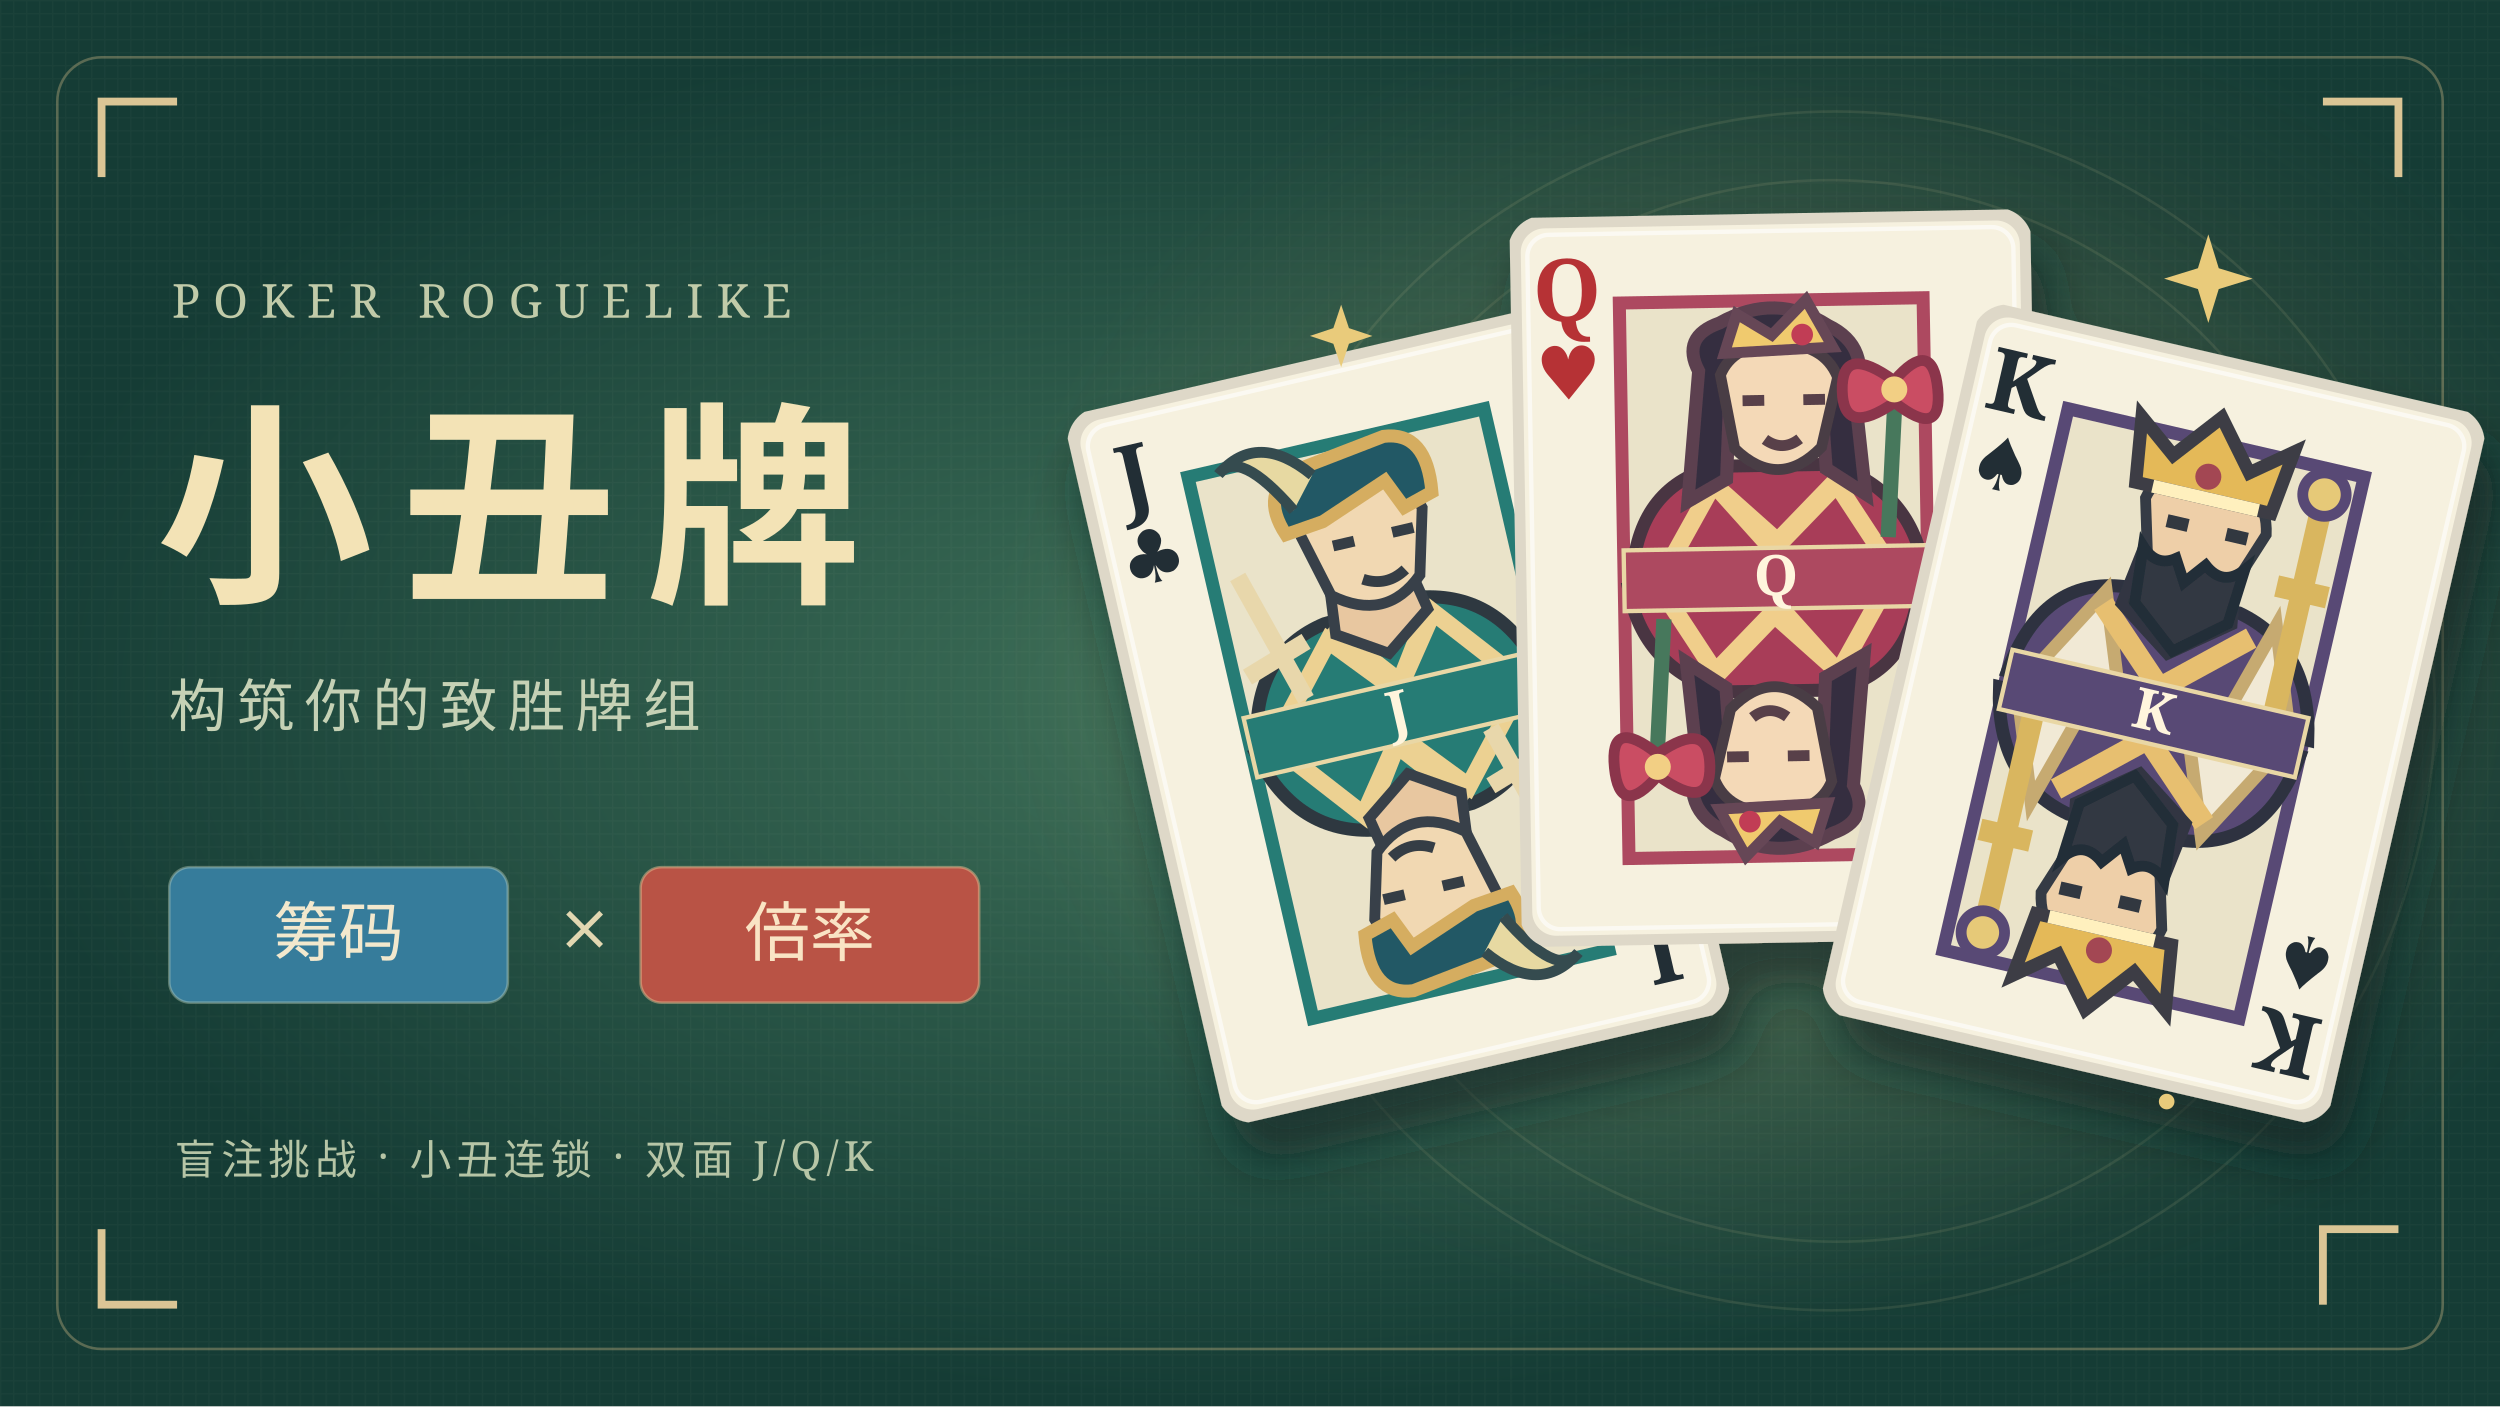
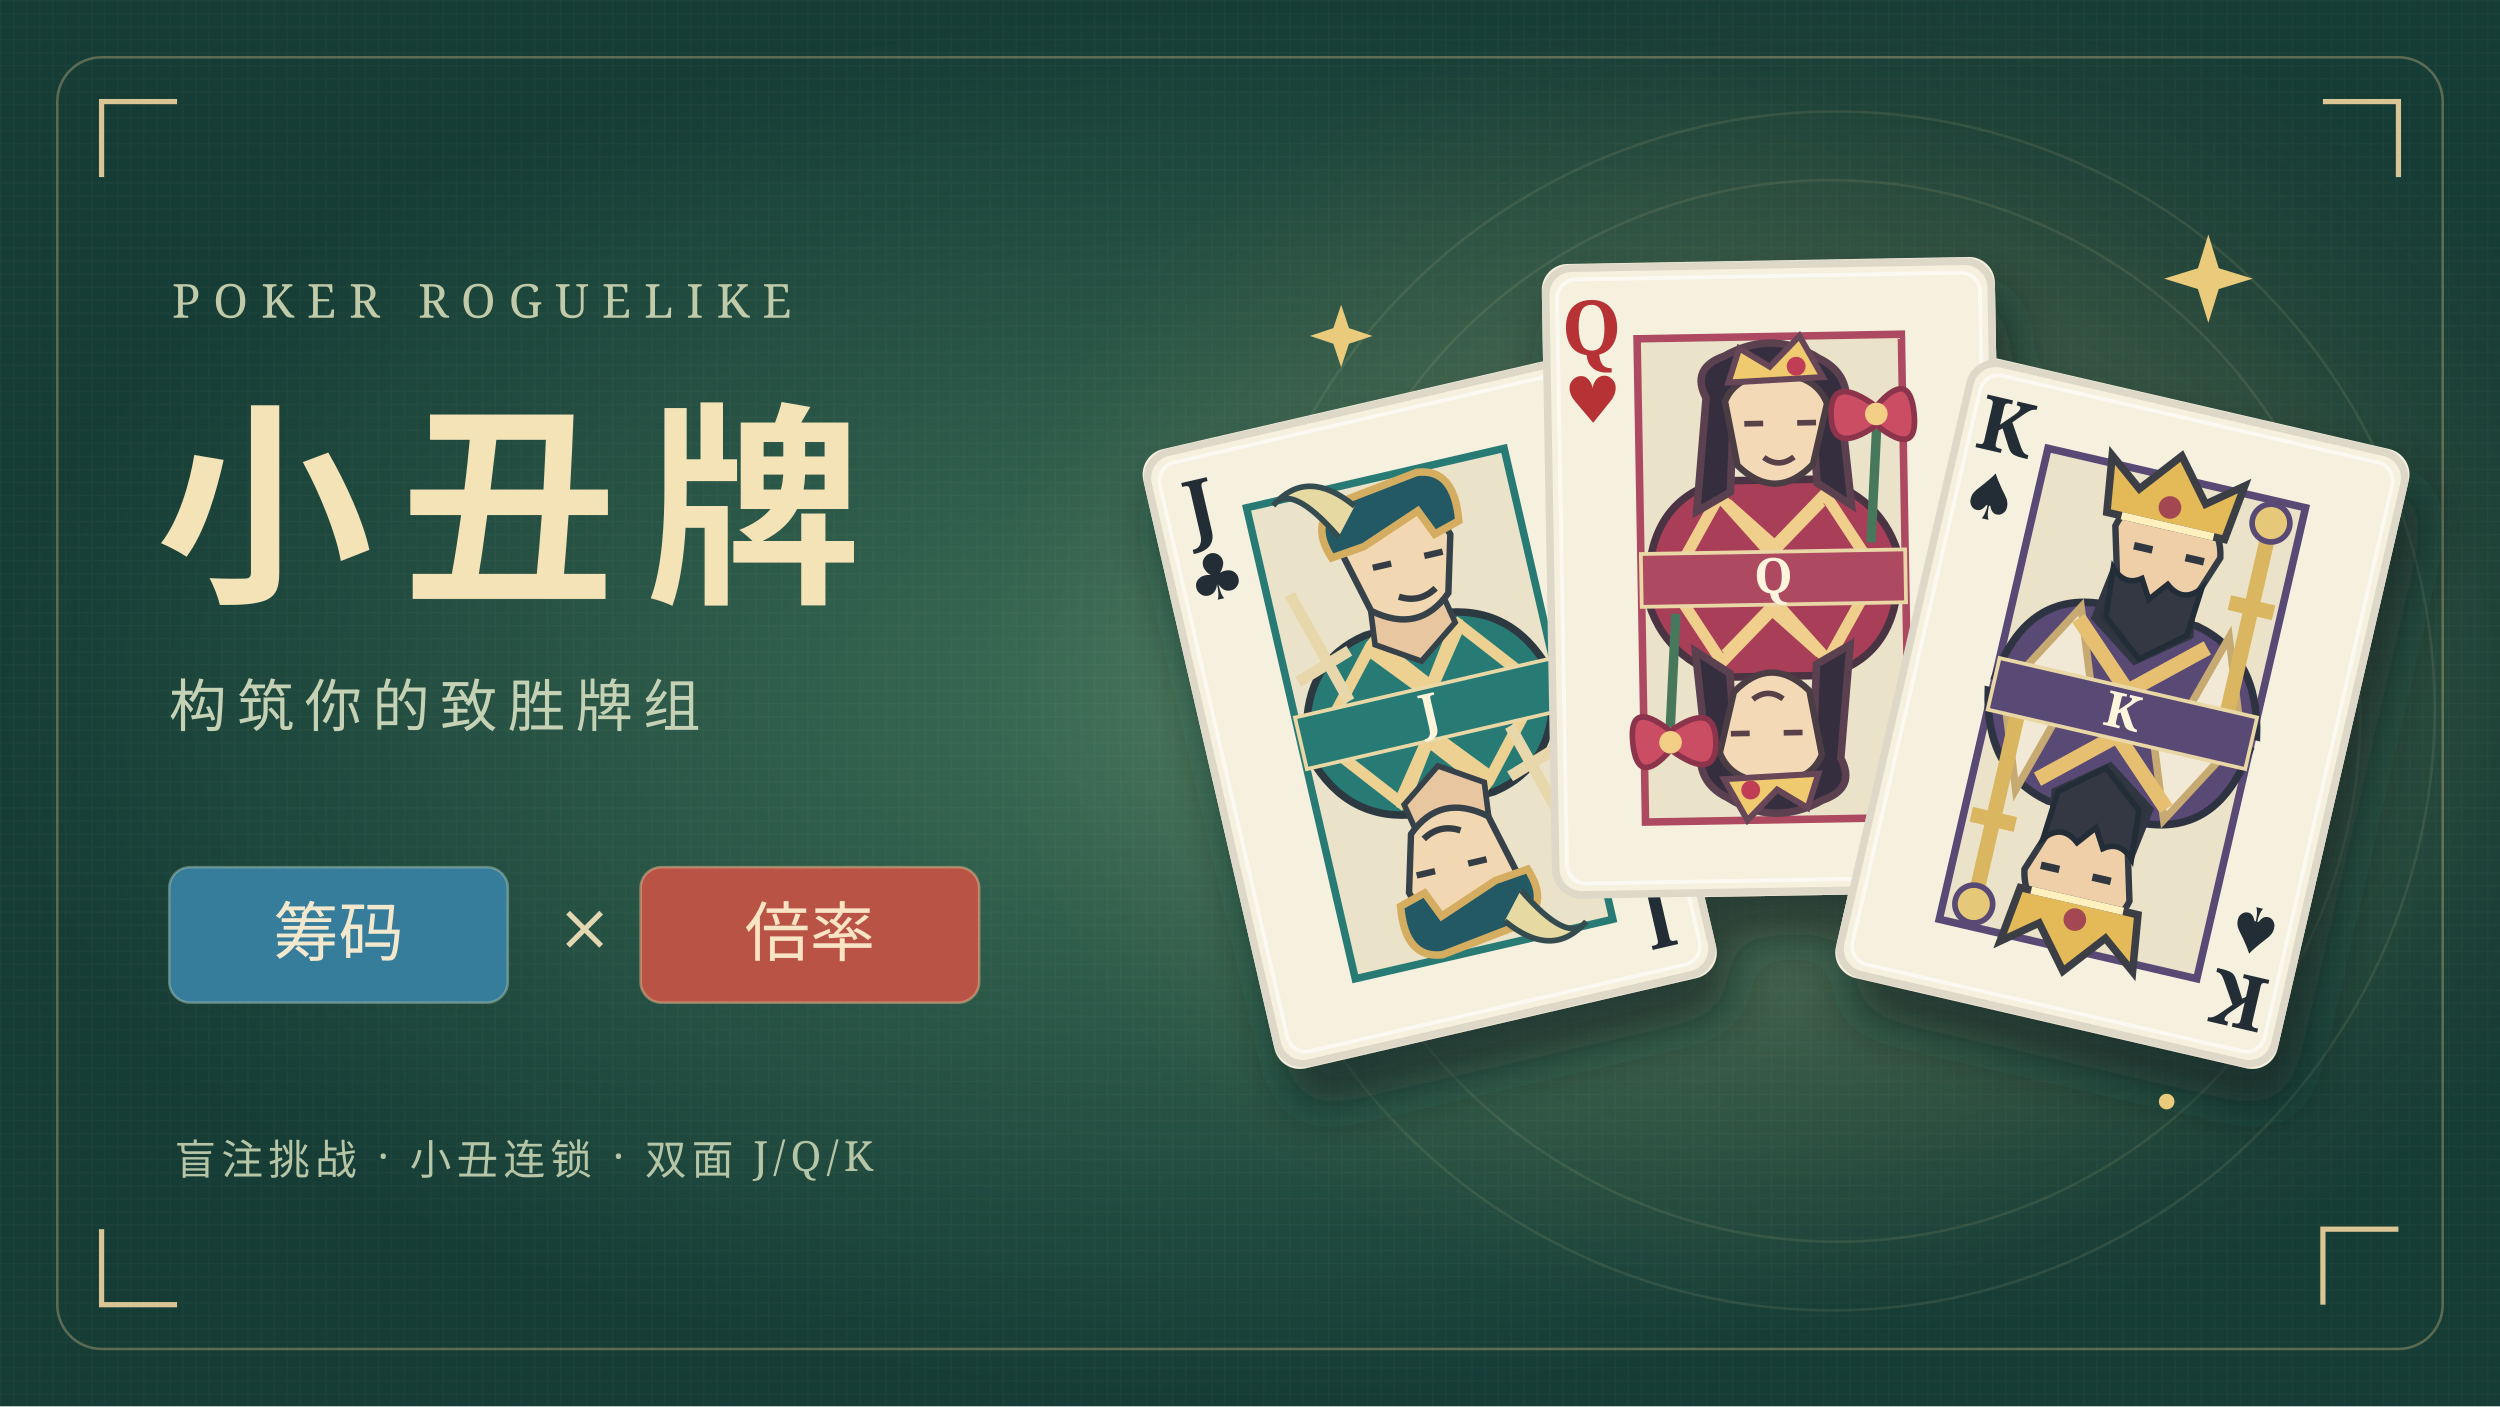
<svg xmlns="http://www.w3.org/2000/svg" width="960" height="540" viewBox="0 0 960 540" role="img" aria-labelledby="title desc">
  <defs>
    <radialGradient id="felt">
      <stop stop-color="#3f7159" />
      <stop offset="1" stop-color="#153c35" />
    </radialGradient>
    <radialGradient id="glow">
      <stop stop-color="#e8bc77" stop-opacity=".25" />
      <stop offset="1" stop-color="#e8bc77" stop-opacity="0" />
    </radialGradient>
    <filter id="shadow" x="-40%" y="-40%" width="190%" height="200%">
      <feDropShadow dx="6" dy="15" stdDeviation="10" flood-color="#092824" flood-opacity=".65" />
    </filter>
    <pattern id="grain" width="5" height="5" patternUnits="userSpaceOnUse">
      <path d="M0 0H5M0 0V5" stroke="#e2dec0" stroke-opacity=".035" />
    </pattern>
    <symbol id="court-jack" viewBox="0 0 120 168">
-       <rect x="1" y="1" width="118" height="166" rx="7" fill="#f6f1df" stroke="#ded8c8" stroke-width="3" />
+       <rect x="1" y="1" width="118" height="166" rx="7" fill="#f6f1df" stroke="#ded8c8" stroke-width="2" />
      <rect x="4" y="4" width="112" height="160" rx="5" fill="none" stroke="#fff" stroke-opacity=".6" />
-       <rect x="25" y="20" width="70" height="128" fill="#eae3c9" stroke="#287b75" stroke-width="3" />
+       <rect x="25" y="20" width="70" height="128" fill="#eae3c9" stroke="#287b75" stroke-width="2" />
      <g>
-         <path d="M27 82Q31 63 48 60L71 59Q89 62 94 82Z" fill="#287b75" stroke="#2d3941" stroke-width="3" />
-         <path d="M35 79L48 64 61 79 73 63 86 79M49 61L62 77 73 61" fill="none" stroke="#ecd192" stroke-width="4" />
-         <path d="M51 53L50 63 61 70 72 62 70 52Z" fill="#e8c7a0" stroke="#37414a" stroke-width="2.5" />
-         <path d="M47 38Q49 28 61 28Q73 28 76 39L72 54Q62 63 51 54Z" fill="#f1d8b2" stroke="#37414a" stroke-width="2.5" />
-         <path d="M44 38Q40 27 50 24L71 21Q81 22 79 36L72 38 69 31 53 37Z" fill="#235965" stroke="#d5ad60" stroke-width="3" />
-         <path d="M53 26Q43 13 32 21Q38 16 47 33" fill="#e7d9a2" stroke="#344b50" stroke-width="2.5" />
-         <path d="M54 43h5m9 0h5M59 52q5 3 10 0" fill="none" stroke="#353d44" stroke-width="2.5" />
-         <path d="M31 45L40 76M28 68l15-5" fill="none" stroke="#e8d7ab" stroke-width="4" />
+         <path d="M27 82Q31 63 48 60L71 59Q89 62 94 82Z" fill="#287b75" stroke="#2d3941" stroke-width="2" />
+         <path d="M35 79L48 64 61 79 73 63 86 79M49 61L62 77 73 61" fill="none" stroke="#ecd192" stroke-width="3" />
+         <path d="M51 53L50 63 61 70 72 62 70 52Z" fill="#e8c7a0" stroke="#37414a" stroke-width="1.5" />
+         <path d="M47 38Q49 28 61 28Q73 28 76 39L72 54Q62 63 51 54Z" fill="#f1d8b2" stroke="#37414a" stroke-width="1.7" />
+         <path d="M44 38Q40 27 50 24L71 21Q81 22 79 36L72 38 69 31 53 37Z" fill="#235965" stroke="#d5ad60" stroke-width="2" />
+         <path d="M53 26Q43 13 32 21Q38 16 47 33" fill="#e7d9a2" stroke="#344b50" stroke-width="1.5" />
+         <path d="M54 43h5m9 0h5M59 52q5 3 10 0" fill="none" stroke="#353d44" stroke-width="1.7" />
+         <path d="M31 45L40 76M28 68l15-5" fill="none" stroke="#e8d7ab" stroke-width="3" />
      </g>
      <g transform="rotate(180 60 84)">
-         <path d="M27 82Q31 63 48 60L71 59Q89 62 94 82Z" fill="#287b75" stroke="#2d3941" stroke-width="3" />
-         <path d="M35 79L48 64 61 79 73 63 86 79M49 61L62 77 73 61" fill="none" stroke="#ecd192" stroke-width="4" />
-         <path d="M51 53L50 63 61 70 72 62 70 52Z" fill="#e8c7a0" stroke="#37414a" stroke-width="2.5" />
-         <path d="M47 38Q49 28 61 28Q73 28 76 39L72 54Q62 63 51 54Z" fill="#f1d8b2" stroke="#37414a" stroke-width="2.5" />
-         <path d="M44 38Q40 27 50 24L71 21Q81 22 79 36L72 38 69 31 53 37Z" fill="#235965" stroke="#d5ad60" stroke-width="3" />
-         <path d="M53 26Q43 13 32 21Q38 16 47 33" fill="#e7d9a2" stroke="#344b50" stroke-width="2.5" />
-         <path d="M54 43h5m9 0h5M59 52q5 3 10 0" fill="none" stroke="#353d44" stroke-width="2.5" />
-         <path d="M31 45L40 76M28 68l15-5" fill="none" stroke="#e8d7ab" stroke-width="4" />
+         <path d="M27 82Q31 63 48 60L71 59Q89 62 94 82Z" fill="#287b75" stroke="#2d3941" stroke-width="2" />
+         <path d="M35 79L48 64 61 79 73 63 86 79M49 61L62 77 73 61" fill="none" stroke="#ecd192" stroke-width="3" />
+         <path d="M51 53L50 63 61 70 72 62 70 52Z" fill="#e8c7a0" stroke="#37414a" stroke-width="1.5" />
+         <path d="M47 38Q49 28 61 28Q73 28 76 39L72 54Q62 63 51 54Z" fill="#f1d8b2" stroke="#37414a" stroke-width="1.7" />
+         <path d="M44 38Q40 27 50 24L71 21Q81 22 79 36L72 38 69 31 53 37Z" fill="#235965" stroke="#d5ad60" stroke-width="2" />
+         <path d="M53 26Q43 13 32 21Q38 16 47 33" fill="#e7d9a2" stroke="#344b50" stroke-width="1.5" />
+         <path d="M54 43h5m9 0h5M59 52q5 3 10 0" fill="none" stroke="#353d44" stroke-width="1.7" />
+         <path d="M31 45L40 76M28 68l15-5" fill="none" stroke="#e8d7ab" stroke-width="3" />
      </g>
      <rect x="25" y="77" width="70" height="14" fill="#287b75" stroke="#e9d7a5" />
      <text x="60" y="88" text-anchor="middle" fill="#fff5dd" font-family="Georgia,serif" font-size="13" font-weight="bold">J</text>
      <g fill="#232d35" font-family="Georgia,serif" text-anchor="middle">
        <text x="13" y="24" font-size="20" font-weight="bold">J</text>
        <text x="13" y="42" font-size="17">♣</text>
      </g>
      <g transform="rotate(180 60 84)" fill="#232d35" font-family="Georgia,serif" text-anchor="middle">
        <text x="13" y="24" font-size="20" font-weight="bold">J</text>
        <text x="13" y="42" font-size="17">♣</text>
      </g>
    </symbol>
    <symbol id="court-queen" viewBox="0 0 120 168">
-       <rect x="1" y="1" width="118" height="166" rx="7" fill="#f6f1df" stroke="#ded8c8" stroke-width="3" />
+       <rect x="1" y="1" width="118" height="166" rx="7" fill="#f6f1df" stroke="#ded8c8" stroke-width="2" />
      <rect x="4" y="4" width="112" height="160" rx="5" fill="none" stroke="#fff" stroke-opacity=".6" />
-       <rect x="25" y="20" width="70" height="128" fill="#eae3c9" stroke="#ad4960" stroke-width="3" />
+       <rect x="25" y="20" width="70" height="128" fill="#eae3c9" stroke="#ad4960" stroke-width="2" />
      <g>
-         <path d="M27 82Q29 62 47 58L73 58Q91 64 94 82Z" fill="#a83e58" stroke="#4a3443" stroke-width="3" />
-         <path d="M35 81L46 62 59 77 74 62 86 81M48 64L61 76 73 64" fill="none" stroke="#f0ce8b" stroke-width="4" />
-         <path d="M43 36Q39 28 48 25Q61 18 73 26Q83 31 79 43L81 65 72 59 71 41 50 43 49 61 40 66Z" fill="#352e3f" stroke="#5b4050" stroke-width="3" />
-         <path d="M48 37Q51 30 61 30Q72 30 75 38L71 54Q61 64 51 54Z" fill="#f4d9b7" stroke="#4a3d44" stroke-width="2.5" />
-         <path d="M49 32L52 23 60 28 68 20 74 31Z" fill="#f0ca6e" stroke="#664657" stroke-width="2.5" />
+         <path d="M27 82Q29 62 47 58L73 58Q91 64 94 82Z" fill="#a83e58" stroke="#4a3443" stroke-width="2" />
+         <path d="M35 81L46 62 59 77 74 62 86 81M48 64L61 76 73 64" fill="none" stroke="#f0ce8b" stroke-width="3" />
+         <path d="M43 36Q39 28 48 25Q61 18 73 26Q83 31 79 43L81 65 72 59 71 41 50 43 49 61 40 66Z" fill="#352e3f" stroke="#5b4050" stroke-width="2" />
+         <path d="M48 37Q51 30 61 30Q72 30 75 38L71 54Q61 64 51 54Z" fill="#f4d9b7" stroke="#4a3d44" stroke-width="1.7" />
+         <path d="M49 32L52 23 60 28 68 20 74 31Z" fill="#f0ca6e" stroke="#664657" stroke-width="1.6" />
        <circle cx="67" cy="28" r="2.5" fill="#c13d55" />
-         <path d="M53 43h5m9 0h5M58 52q4 3 8 0" fill="none" stroke="#584149" stroke-width="2.5" />
-         <path d="M86 75L88 45" stroke="#47785c" stroke-width="3.5" />
-         <path d="M88 39q-12-9-12 2t12 3q11 9 10-3t-10-2Z" fill="#ca4d63" stroke="#8b344b" stroke-width="2.5" />
+         <path d="M53 43h5m9 0h5M58 52q4 3 8 0" fill="none" stroke="#584149" stroke-width="1.5" />
+         <path d="M86 75L88 45" stroke="#47785c" stroke-width="2.5" />
+         <path d="M88 39q-12-9-12 2t12 3q11 9 10-3t-10-2Z" fill="#ca4d63" stroke="#8b344b" stroke-width="1.5" />
        <circle cx="88" cy="41" r="3" fill="#f2cf84" />
      </g>
      <g transform="rotate(180 60 84)">
-         <path d="M27 82Q29 62 47 58L73 58Q91 64 94 82Z" fill="#a83e58" stroke="#4a3443" stroke-width="3" />
-         <path d="M35 81L46 62 59 77 74 62 86 81M48 64L61 76 73 64" fill="none" stroke="#f0ce8b" stroke-width="4" />
-         <path d="M43 36Q39 28 48 25Q61 18 73 26Q83 31 79 43L81 65 72 59 71 41 50 43 49 61 40 66Z" fill="#352e3f" stroke="#5b4050" stroke-width="3" />
-         <path d="M48 37Q51 30 61 30Q72 30 75 38L71 54Q61 64 51 54Z" fill="#f4d9b7" stroke="#4a3d44" stroke-width="2.5" />
-         <path d="M49 32L52 23 60 28 68 20 74 31Z" fill="#f0ca6e" stroke="#664657" stroke-width="2.5" />
+         <path d="M27 82Q29 62 47 58L73 58Q91 64 94 82Z" fill="#a83e58" stroke="#4a3443" stroke-width="2" />
+         <path d="M35 81L46 62 59 77 74 62 86 81M48 64L61 76 73 64" fill="none" stroke="#f0ce8b" stroke-width="3" />
+         <path d="M43 36Q39 28 48 25Q61 18 73 26Q83 31 79 43L81 65 72 59 71 41 50 43 49 61 40 66Z" fill="#352e3f" stroke="#5b4050" stroke-width="2" />
+         <path d="M48 37Q51 30 61 30Q72 30 75 38L71 54Q61 64 51 54Z" fill="#f4d9b7" stroke="#4a3d44" stroke-width="1.7" />
+         <path d="M49 32L52 23 60 28 68 20 74 31Z" fill="#f0ca6e" stroke="#664657" stroke-width="1.6" />
        <circle cx="67" cy="28" r="2.5" fill="#c13d55" />
-         <path d="M53 43h5m9 0h5M58 52q4 3 8 0" fill="none" stroke="#584149" stroke-width="2.5" />
-         <path d="M86 75L88 45" stroke="#47785c" stroke-width="3.5" />
-         <path d="M88 39q-12-9-12 2t12 3q11 9 10-3t-10-2Z" fill="#ca4d63" stroke="#8b344b" stroke-width="2.5" />
+         <path d="M53 43h5m9 0h5M58 52q4 3 8 0" fill="none" stroke="#584149" stroke-width="1.5" />
+         <path d="M86 75L88 45" stroke="#47785c" stroke-width="2.5" />
+         <path d="M88 39q-12-9-12 2t12 3q11 9 10-3t-10-2Z" fill="#ca4d63" stroke="#8b344b" stroke-width="1.5" />
        <circle cx="88" cy="41" r="3" fill="#f2cf84" />
      </g>
      <rect x="25" y="77" width="70" height="14" fill="#ad4960" stroke="#e9d7a5" />
      <text x="60" y="88" text-anchor="middle" fill="#fff5dd" font-family="Georgia,serif" font-size="13" font-weight="bold">Q</text>
      <g fill="#b63235" font-family="Georgia,serif" text-anchor="middle">
        <text x="13" y="24" font-size="20" font-weight="bold">Q</text>
        <text x="13" y="42" font-size="17">♥</text>
      </g>
      <g transform="rotate(180 60 84)" fill="#b63235" font-family="Georgia,serif" text-anchor="middle">
        <text x="13" y="24" font-size="20" font-weight="bold">Q</text>
        <text x="13" y="42" font-size="17">♥</text>
      </g>
    </symbol>
    <symbol id="court-king" viewBox="0 0 120 168">
-       <rect x="1" y="1" width="118" height="166" rx="7" fill="#f6f1df" stroke="#ded8c8" stroke-width="3" />
+       <rect x="1" y="1" width="118" height="166" rx="7" fill="#f6f1df" stroke="#ded8c8" stroke-width="2" />
      <rect x="4" y="4" width="112" height="160" rx="5" fill="none" stroke="#fff" stroke-opacity=".6" />
-       <rect x="25" y="20" width="70" height="128" fill="#eae3c9" stroke="#594975" stroke-width="3" />
+       <rect x="25" y="20" width="70" height="128" fill="#eae3c9" stroke="#594975" stroke-width="2" />
      <g>
-         <path d="M25 82Q28 59 47 57L74 57Q92 61 96 82Z" fill="#594975" stroke="#2d3341" stroke-width="3" />
-         <path d="M31 80L43 59 50 78M77 78L83 58 91 80" fill="#f1e9d5" stroke="#c6aa71" stroke-width="3" />
-         <path d="M43 62L60 78 78 62M35 81H87" fill="none" stroke="#e7bf70" stroke-width="5" />
-         <path d="M49 48L47 61 60 70 73 60 71 47Z" fill="#2f343e" stroke="#303642" stroke-width="2.5" />
-         <path d="M47 36Q49 27 61 27Q74 27 76 38L71 52Q62 58 51 51Z" fill="#eecfa8" stroke="#343b44" stroke-width="2.5" />
-         <path d="M49 47Q53 51 57 48L60 53 64 48Q69 52 73 47L72 60 61 69 50 60Z" fill="#333842" stroke="#222d38" stroke-width="2.5" />
-         <path d="M53 40h5m9 0h5" stroke="#303741" stroke-width="3" />
-         <path d="M44 33L42 18 51 25 60 14 69 25 78 18 76 33Z" fill="#e4b958" stroke="#3c3e45" stroke-width="3" />
-         <path d="M48 33H73" stroke="#fff0be" stroke-width="3" />
+         <path d="M25 82Q28 59 47 57L74 57Q92 61 96 82Z" fill="#594975" stroke="#2d3341" stroke-width="2" />
+         <path d="M31 80L43 59 50 78M77 78L83 58 91 80" fill="#f1e9d5" stroke="#c6aa71" stroke-width="2" />
+         <path d="M43 62L60 78 78 62M35 81H87" fill="none" stroke="#e7bf70" stroke-width="4" />
+         <path d="M49 48L47 61 60 70 73 60 71 47Z" fill="#2f343e" stroke="#303642" stroke-width="1.5" />
+         <path d="M47 36Q49 27 61 27Q74 27 76 38L71 52Q62 58 51 51Z" fill="#eecfa8" stroke="#343b44" stroke-width="1.7" />
+         <path d="M49 47Q53 51 57 48L60 53 64 48Q69 52 73 47L72 60 61 69 50 60Z" fill="#333842" stroke="#222d38" stroke-width="1.5" />
+         <path d="M53 40h5m9 0h5" stroke="#303741" stroke-width="2" />
+         <path d="M44 33L42 18 51 25 60 14 69 25 78 18 76 33Z" fill="#e4b958" stroke="#3c3e45" stroke-width="2" />
+         <path d="M48 33H73" stroke="#fff0be" stroke-width="2" />
        <circle cx="60" cy="28" r="3" fill="#a34752" />
-         <path d="M87 77V29M81 49h12" stroke="#d9b65f" stroke-width="5" />
-         <circle cx="87" cy="26" r="5" fill="#e6c978" stroke="#594975" stroke-width="2.5" />
+         <path d="M87 77V29M81 49h12" stroke="#d9b65f" stroke-width="4" />
+         <circle cx="87" cy="26" r="5" fill="#e6c978" stroke="#594975" stroke-width="1.5" />
      </g>
      <g transform="rotate(180 60 84)">
-         <path d="M25 82Q28 59 47 57L74 57Q92 61 96 82Z" fill="#594975" stroke="#2d3341" stroke-width="3" />
-         <path d="M31 80L43 59 50 78M77 78L83 58 91 80" fill="#f1e9d5" stroke="#c6aa71" stroke-width="3" />
-         <path d="M43 62L60 78 78 62M35 81H87" fill="none" stroke="#e7bf70" stroke-width="5" />
-         <path d="M49 48L47 61 60 70 73 60 71 47Z" fill="#2f343e" stroke="#303642" stroke-width="2.5" />
-         <path d="M47 36Q49 27 61 27Q74 27 76 38L71 52Q62 58 51 51Z" fill="#eecfa8" stroke="#343b44" stroke-width="2.5" />
-         <path d="M49 47Q53 51 57 48L60 53 64 48Q69 52 73 47L72 60 61 69 50 60Z" fill="#333842" stroke="#222d38" stroke-width="2.5" />
-         <path d="M53 40h5m9 0h5" stroke="#303741" stroke-width="3" />
-         <path d="M44 33L42 18 51 25 60 14 69 25 78 18 76 33Z" fill="#e4b958" stroke="#3c3e45" stroke-width="3" />
-         <path d="M48 33H73" stroke="#fff0be" stroke-width="3" />
+         <path d="M25 82Q28 59 47 57L74 57Q92 61 96 82Z" fill="#594975" stroke="#2d3341" stroke-width="2" />
+         <path d="M31 80L43 59 50 78M77 78L83 58 91 80" fill="#f1e9d5" stroke="#c6aa71" stroke-width="2" />
+         <path d="M43 62L60 78 78 62M35 81H87" fill="none" stroke="#e7bf70" stroke-width="4" />
+         <path d="M49 48L47 61 60 70 73 60 71 47Z" fill="#2f343e" stroke="#303642" stroke-width="1.5" />
+         <path d="M47 36Q49 27 61 27Q74 27 76 38L71 52Q62 58 51 51Z" fill="#eecfa8" stroke="#343b44" stroke-width="1.7" />
+         <path d="M49 47Q53 51 57 48L60 53 64 48Q69 52 73 47L72 60 61 69 50 60Z" fill="#333842" stroke="#222d38" stroke-width="1.5" />
+         <path d="M53 40h5m9 0h5" stroke="#303741" stroke-width="2" />
+         <path d="M44 33L42 18 51 25 60 14 69 25 78 18 76 33Z" fill="#e4b958" stroke="#3c3e45" stroke-width="2" />
+         <path d="M48 33H73" stroke="#fff0be" stroke-width="2" />
        <circle cx="60" cy="28" r="3" fill="#a34752" />
-         <path d="M87 77V29M81 49h12" stroke="#d9b65f" stroke-width="5" />
-         <circle cx="87" cy="26" r="5" fill="#e6c978" stroke="#594975" stroke-width="2.5" />
+         <path d="M87 77V29M81 49h12" stroke="#d9b65f" stroke-width="4" />
+         <circle cx="87" cy="26" r="5" fill="#e6c978" stroke="#594975" stroke-width="1.5" />
      </g>
      <rect x="25" y="77" width="70" height="14" fill="#594975" stroke="#e9d7a5" />
      <text x="60" y="88" text-anchor="middle" fill="#fff5dd" font-family="Georgia,serif" font-size="13" font-weight="bold">K</text>
      <g fill="#232d35" font-family="Georgia,serif" text-anchor="middle">
        <text x="13" y="24" font-size="20" font-weight="bold">K</text>
        <text x="13" y="42" font-size="17">♠</text>
      </g>
      <g transform="rotate(180 60 84)" fill="#232d35" font-family="Georgia,serif" text-anchor="middle">
        <text x="13" y="24" font-size="20" font-weight="bold">K</text>
        <text x="13" y="42" font-size="17">♠</text>
      </g>
    </symbol>
  </defs>
  <rect width="960" height="540" fill="url(#felt)" />
  <rect width="960" height="540" fill="url(#grain)" />
  <ellipse cx="704" cy="252" rx="320" ry="260" fill="url(#glow)" />
  <rect x="22" y="22" width="916" height="496" rx="17" fill="none" stroke="#d9c08a" stroke-opacity=".35" />
-   <path d="M39 68V39H68M892 39H921V68M39 472V501H68M892 501V472H921" fill="none" stroke="#dbc595" stroke-width="3" />
+   <path d="M39 68V39H68M892 39H921V68M39 472V501H68M892 501V472H921" fill="none" stroke="#dbc595" stroke-width="2" />
  <g fill="none" stroke="#cbbf8e" stroke-opacity=".12">
    <ellipse cx="704" cy="273" rx="202" ry="204" transform="rotate(-20 704 273)" />
    <ellipse cx="704" cy="273" rx="231" ry="230" transform="rotate(-20 704 273)" />
  </g>
  <g font-family="Georgia,'PingFang SC','Microsoft YaHei',serif">
    <text x="66" y="122" font-size="18" fill="#c1cba9" letter-spacing="5">POKER ROGUELIKE</text>
    <text x="60" y="225" font-size="83" font-weight="900" fill="#f3e3b6" letter-spacing="11">小丑牌</text>
    <text x="65" y="279" font-size="22" fill="#c5d1b5" letter-spacing="4">构筑你的致胜牌组</text>
    <g transform="translate(65 333)">
      <rect width="130" height="52" rx="8" fill="#367c9b" stroke="#c2d5c0" stroke-opacity=".4" />
      <text x="65" y="34" text-anchor="middle" font-size="25" fill="#f2e8cd">筹码</text>
      <text x="150" y="36" font-size="34" fill="#e2d7b1">×</text>
      <rect x="181" width="130" height="52" rx="8" fill="#b95345" stroke="#e4bd91" stroke-opacity=".5" />
      <text x="246" y="34" text-anchor="middle" font-size="25" fill="#f9e4c4">倍率</text>
    </g>
    <text x="67" y="451" font-size="16" fill="#b6c5a6" letter-spacing="2">盲注挑战 · 小丑连锁 · 双面 J/Q/K</text>
  </g>
-   <g filter="url(#shadow)">
-     <svg x="437" y="134" width="200" height="280" viewBox="0 0 120 168" transform="rotate(-13 537 274)">
-       <use href="#court-jack" />
-     </svg>
-     <svg x="582" y="82" width="200" height="280" viewBox="0 0 120 168" transform="rotate(-1 682 222)">
-       <use href="#court-queen" />
-     </svg>
-     <svg x="727" y="134" width="200" height="280" viewBox="0 0 120 168" transform="rotate(13 827 274)">
-       <use href="#court-king" />
-     </svg>
+   <g filter="url(#shadow)" fill="#f6f1df" aria-hidden="true">
+     <rect x="462" y="152" width="174" height="244" rx="10" transform="rotate(-13 549 274)" />
+     <rect x="594" y="100" width="174" height="244" rx="10" transform="rotate(-1 681 222)" />
+     <rect x="728" y="152" width="174" height="244" rx="10" transform="rotate(13 815 274)" />
+   </g>
+   <g id="court-artwork">
+     <g transform="rotate(-13 549 274)">
+       <svg x="462" y="152" width="174" height="244" viewBox="0 0 120 168">
+         <use href="#court-jack" />
+       </svg>
+     </g>
+     <g transform="rotate(-1 681 222)">
+       <svg x="594" y="100" width="174" height="244" viewBox="0 0 120 168">
+         <use href="#court-queen" />
+       </svg>
+     </g>
+     <g transform="rotate(13 815 274)">
+       <svg x="728" y="152" width="174" height="244" viewBox="0 0 120 168">
+         <use href="#court-king" />
+       </svg>
+     </g>
  </g>
  <g fill="#e9cb7b">
    <path d="M848 90l4 13 13 4-13 4-4 13-4-13-13-4 13-4Z" />
    <path d="M515 117l3 9 9 3-9 3-3 9-3-9-9-3 9-3Z" />
    <circle cx="832" cy="423" r="3" />
  </g>
</svg>
